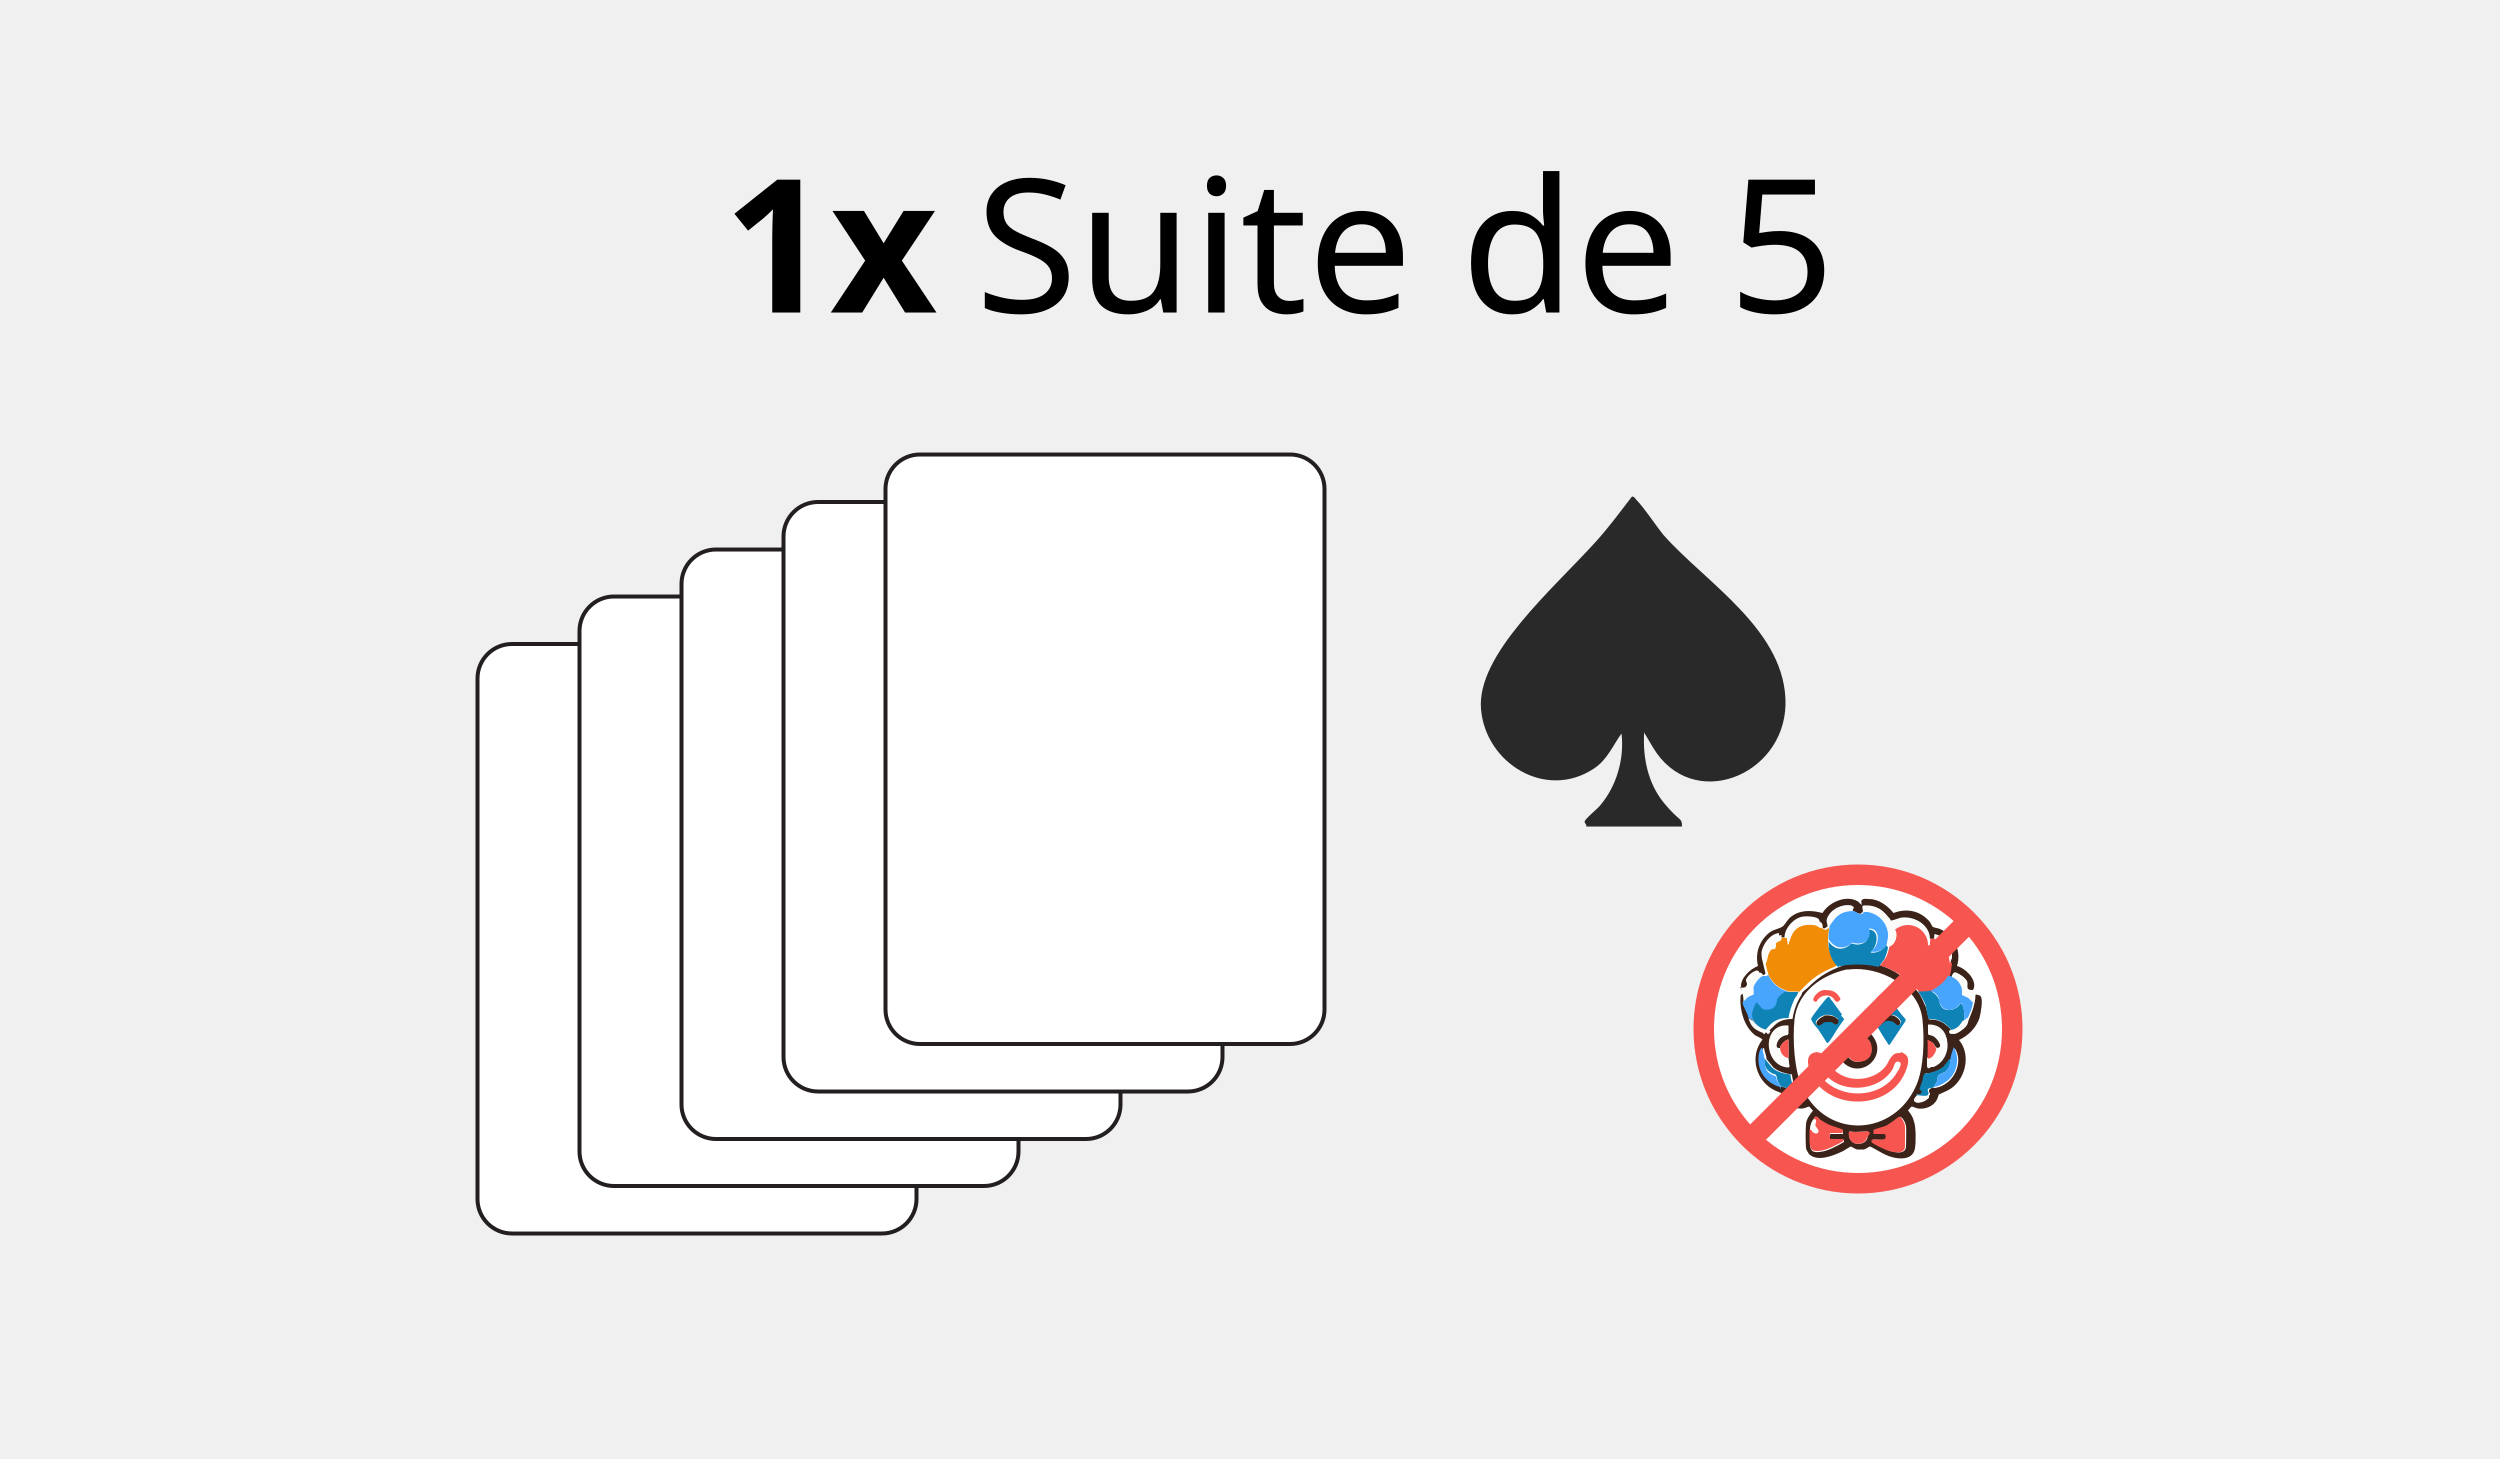
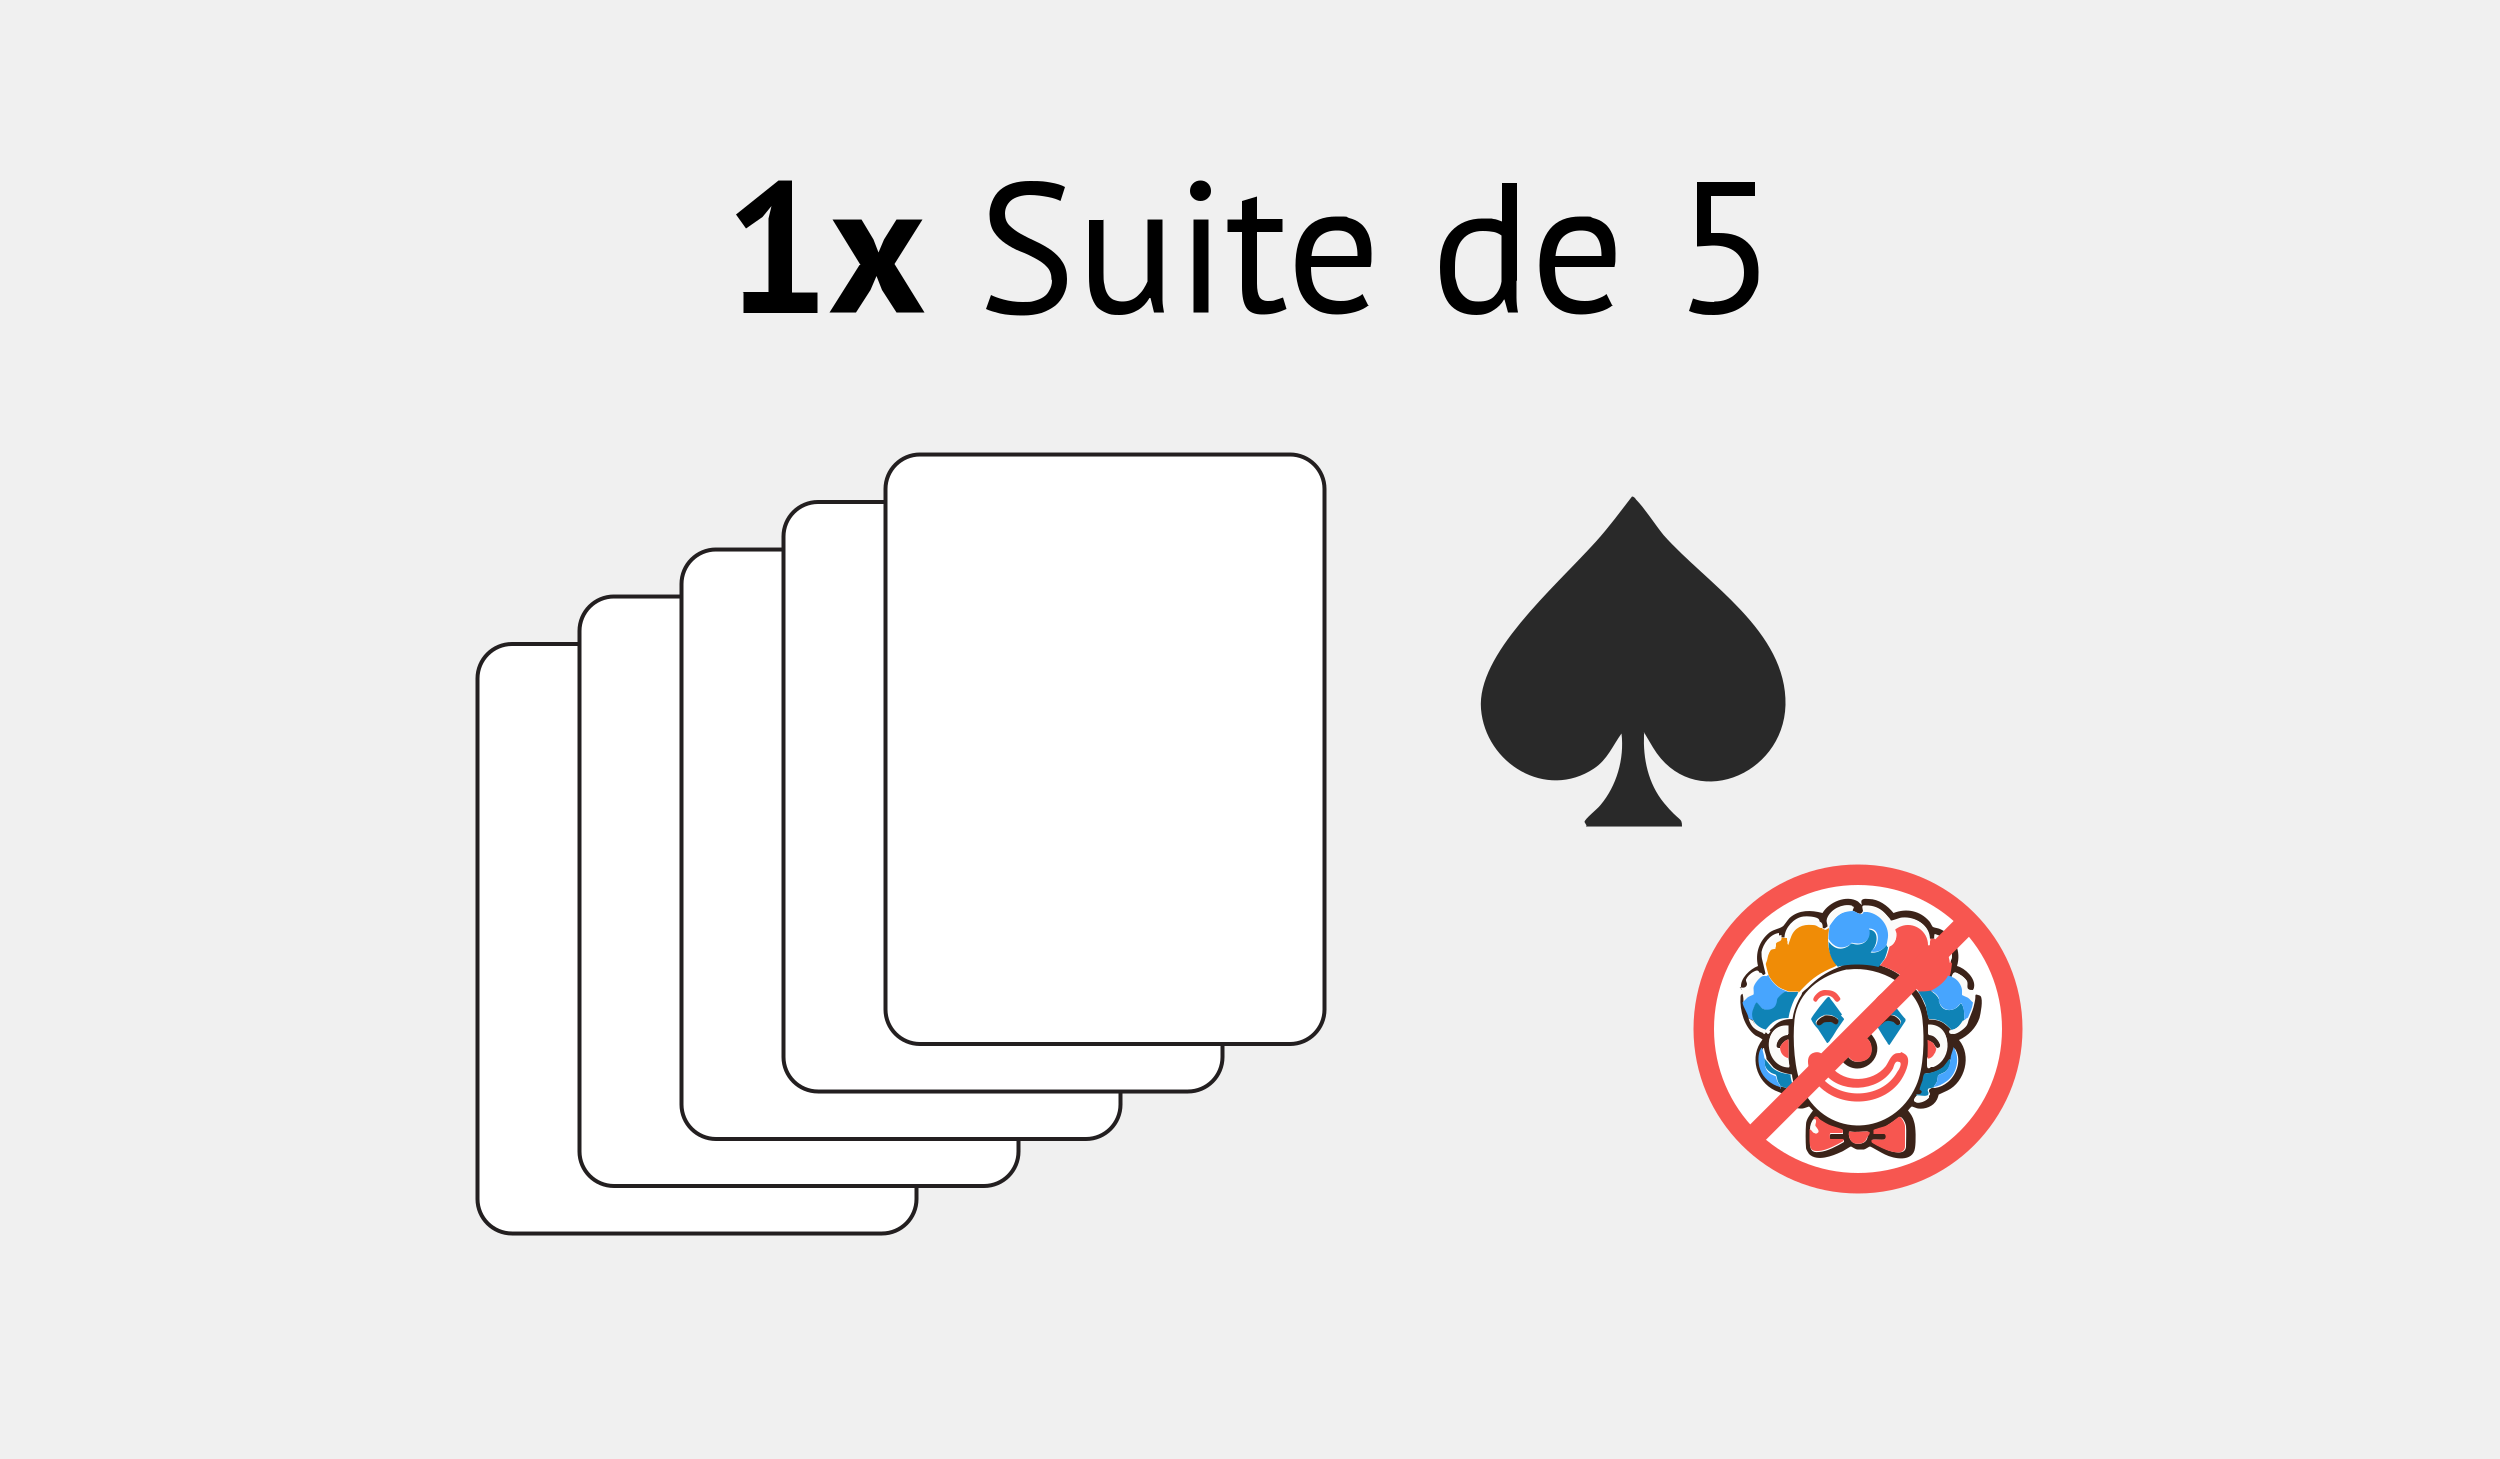
<svg xmlns="http://www.w3.org/2000/svg" id="Layer_1" version="1.1" viewBox="0 0 500 291.8">
  <g style="isolation: isolate;">
-     <text transform="translate(144.7 62.5)" style="font-family: PTSans-Bold, 'PT Sans'; font-size: 37.2px; font-weight: 700; isolation: isolate;">
-       <tspan x="0" y="0">1x</tspan>
-     </text>
-     <text transform="translate(185.4 62.5)" style="font-family: PTSans-Regular, 'PT Sans'; font-size: 37.2px; isolation: isolate;">
-       <tspan x="0" y="0" xml:space="preserve"> Suite de 5</tspan>
-     </text>
+     <g style="isolation: isolate;">
+       <path d="M148.5,58.4h5.2v-14.7l.6-2.5-1.8,2.2-3.3,2.3-2-2.8,8.5-6.8h2.7v22.4h5.1v4.1h-14.8v-4.1Z" />
+       <path d="M172.1,53l-5.6-9.1h5.8l2.4,4,1,2.6,1.1-2.6,2.5-4h5.2l-5.6,8.9,6,9.7h-5.6l-2.9-4.5-1.1-2.8-1.2,2.8-2.9,4.5h-5.3l6-9.5Z" />
+     </g>
+     <g style="isolation: isolate;">
+       <path d="M210.3,55.9c0-1-.3-1.9-.9-2.5-.6-.7-1.4-1.2-2.3-1.7-.9-.5-1.9-1-3-1.4-1.1-.4-2.1-1-3-1.6-.9-.6-1.7-1.4-2.3-2.3-.6-.9-.9-2.1-.9-3.6s.7-3.6,2.1-4.8c1.4-1.2,3.4-1.8,6-1.8s2.9.1,4.1.3c1.2.2,2.2.5,2.9.9l-.9,2.8c-.6-.3-1.4-.6-2.5-.8s-2.3-.4-3.7-.4-2.9.4-3.7,1.1-1.2,1.6-1.2,2.6.3,1.8.9,2.4c.6.6,1.4,1.2,2.3,1.7.9.5,1.9,1,3,1.5,1.1.5,2.1,1.1,3,1.7.9.7,1.7,1.4,2.3,2.4.6.9.9,2.1.9,3.4s-.2,2.1-.6,3c-.4.9-1,1.7-1.7,2.3-.8.6-1.7,1.1-2.8,1.5-1.1.3-2.3.5-3.7.5s-3.4-.1-4.6-.4c-1.2-.3-2.2-.6-2.8-.9l1-2.8c.6.3,1.4.6,2.5.9,1.1.3,2.4.5,3.8.5s1.6,0,2.3-.2c.7-.2,1.3-.4,1.9-.8s.9-.8,1.2-1.4c.3-.5.5-1.2.5-1.9Z" />
+       <path d="M220.7,43.9v10.6c0,1,0,1.8.2,2.5.1.7.3,1.3.6,1.8.3.5.6.8,1.1,1.1.5.2,1.1.4,1.8.4s1.3-.1,1.8-.3c.5-.2,1-.5,1.4-.9s.8-.8,1.1-1.3c.3-.5.6-1,.8-1.5v-12.4h3v13.3c0,.9,0,1.8,0,2.8s.2,1.8.3,2.5h-2l-.7-2.9h-.2c-.6,1-1.3,1.8-2.3,2.4s-2.2,1-3.7,1-1.9-.1-2.6-.4-1.4-.7-1.9-1.2c-.5-.6-.9-1.4-1.2-2.4-.3-1-.4-2.3-.4-3.8v-11.2h3Z" />
+       <path d="M238,38.2c0-.6.2-1.1.6-1.5s.9-.6,1.5-.6,1.1.2,1.5.6c.4.4.6.9.6,1.5s-.2,1-.6,1.4c-.4.4-.9.6-1.5.6s-1.1-.2-1.5-.6-.6-.8-.6-1.4ZM238.7,43.9h3v18.6h-3v-18.6Z" />
+       <path d="M245.5,43.9h2.9v-3.7l3-.9v4.5h5.1v2.6h-5.1v10.3c0,1.3.2,2.2.5,2.7s.9.8,1.6.8,1.2,0,1.6-.2c.4-.1.9-.3,1.5-.5l.7,2.3c-.7.3-1.4.6-2.2.8s-1.6.3-2.6.3c-1.5,0-2.6-.4-3.2-1.3-.6-.9-.9-2.3-.9-4.3v-10.9h-2.9v-2.6Z" />
+       <path d="M273.8,61c-.7.6-1.7,1.1-2.8,1.4-1.1.3-2.3.5-3.6.5s-2.6-.2-3.7-.7c-1-.5-1.9-1.1-2.6-2-.7-.9-1.2-1.9-1.5-3.1-.3-1.2-.5-2.5-.5-4,0-3.2.7-5.6,2.1-7.3,1.4-1.7,3.4-2.5,6.1-2.5s1.7,0,2.5.3c.8.2,1.6.5,2.3,1.1.7.5,1.2,1.3,1.6,2.2.4,1,.6,2.2.6,3.8s0,1.7-.2,2.7h-11.9c0,1.1.1,2.1.3,2.9.2.8.6,1.6,1,2.1.5.6,1.1,1,1.8,1.3.8.3,1.7.5,2.8.5s1.7-.1,2.5-.4c.8-.3,1.5-.6,1.9-1l1.1,2.2ZM267.4,46.1c-1.5,0-2.6.4-3.5,1.2-.9.8-1.4,2.1-1.6,3.9h9.2c0-1.9-.4-3.2-1.1-4-.7-.8-1.7-1.1-3-1.1Z" />
+       <path d="M303.3,56.1c0,1.3,0,2.4,0,3.4,0,1,.1,2,.3,3h-2l-.7-2.6h-.1c-.5.9-1.2,1.6-2.2,2.2-.9.6-2,.9-3.3.9-2.5,0-4.3-.8-5.5-2.3-1.2-1.6-1.8-4-1.8-7.3s.8-5.6,2.3-7.2c1.5-1.6,3.6-2.5,6.2-2.5s1.6,0,2.2.1c.5,0,1.1.3,1.7.5v-7.7h3v19.6ZM295.8,60.3c1.3,0,2.3-.3,3-1,.7-.7,1.3-1.7,1.5-3v-9.2c-.4-.3-1-.6-1.5-.7-.6-.1-1.3-.2-2.3-.2-1.7,0-3.1.6-4,1.7-1,1.1-1.5,2.9-1.5,5.4s0,2,.2,2.8c.2.9.4,1.6.8,2.2s.9,1.1,1.5,1.5c.6.4,1.3.5,2.2.5Z" />
+       <path d="M322.6,61c-.7.6-1.7,1.1-2.8,1.4-1.1.3-2.3.5-3.6.5s-2.6-.2-3.7-.7c-1-.5-1.9-1.1-2.6-2-.7-.9-1.2-1.9-1.5-3.1s-.5-2.5-.5-4c0-3.2.7-5.6,2.1-7.3,1.4-1.7,3.4-2.5,6.1-2.5s1.7,0,2.5.3c.8.2,1.6.5,2.3,1.1.7.5,1.2,1.3,1.6,2.2.4,1,.6,2.2.6,3.8s0,1.7-.2,2.7h-11.9c0,1.1.1,2.1.3,2.9.2.8.6,1.6,1,2.1.5.6,1.1,1,1.8,1.3.8.3,1.7.5,2.8.5s1.7-.1,2.5-.4c.8-.3,1.5-.6,1.9-1l1.1,2.2ZM316.2,46.1c-1.5,0-2.6.4-3.5,1.2-.9.8-1.4,2.1-1.6,3.9h9.2c0-1.9-.4-3.2-1.1-4-.7-.8-1.7-1.1-3.1-1.1Z" />
+       <path d="M342.9,60.3c1.7,0,3.1-.5,4.2-1.5s1.7-2.4,1.7-4.3-.6-3.2-1.7-4.1-2.6-1.3-4.6-1.3l-3.1.2v-12.9h11.6v2.8h-8.8v7.4h1.6c2.5,0,4.4.6,5.8,2,1.4,1.3,2.1,3.3,2.1,5.8s-.2,2.6-.7,3.7c-.5,1.1-1.1,2-1.9,2.7-.8.7-1.8,1.3-2.8,1.6-1.1.4-2.3.6-3.5.6s-2.1,0-2.8-.2c-.8-.1-1.5-.3-2.2-.6l.8-2.5c.6.2,1.2.4,1.8.5s1.5.2,2.4.2Z" />
+     </g>
  </g>
  <g>
    <g>
      <g>
        <circle cx="371.6" cy="205.8" r="31.8" style="fill: #fff;" />
        <g>
          <path d="M375.7,193c2.9.7,6.1,3,7.9,5.4.6.7,1.2,2.2,1.6,3.1.2.7.4,1.6.6,2.4,1.2,0,2.4.2,3.4,1.1,1,.8.8.8,1.1,1.1s0,.7.5.7c.7,0,2.3-1.2,2.6-1.8s.2-.8.5-1.4c.5-1.3.7-1.6,1-3s.1-1.1.2-1.6c0,0,.1-.2.5,0q.2,0,.5.2c.6.7,0,3.6-.2,4.4-.7,2-2.2,3.5-4.1,4.4,2.6,3.1,1.2,8.4-2.3,10.1s-1.7.6-1.7.6c0,0-.2.8-.4,1.2-.7,1.4-2.4,2-3.8,1.8-.2,0-1.1-.4-1.2-.4-.2,0-.7.7-.8.8.5.6,1,1.3,1.2,2.2.4,1.1.4,4.1.2,5.3-.4,2.9-4.2,2.2-6,1.3-.5-.2-2.8-1.6-3-1.6s-.8.5-1.2.6h-1.3c-.4,0-1.2-.6-1.3-.6-.2,0-1.6,1-2,1.1-1.7.8-4.8,2-6.4.4-.2-.4-.6-.8-.6-1.3-.1-1-.1-3.6,0-4.6,0-1,.8-2,1.4-2.8-.2-.1-.7-.8-.8-.8s-1,.4-1.3.4c-1.4.1-2.8-.5-3.6-1.7-.2-.4-.4-1.2-.5-1.3s-1.2-.5-1.4-.6c-3.8-1.8-5.2-6.8-2.5-10.2-.5-.4-1-.6-1.4-.8-2.2-1.6-3.2-5-3-7.7,0-.6.4-.7,1-.7.1.7,0,1.1.2,1.9.1,1.1.8,2,1.2,3.1.5,1.9,1.1,2.2,2.9,2.9,0,0,.1.5.5,0s0-.4,0-.5.5-.5.6-.6c1.1-1.3,2.3-1.7,4-1.7.2-1.4.6-2.6,1.2-3.8.2-.5.7-1,.7-1.4h0c0-.1.8-.8,1.1-1,1.9-1.9,3.6-3.1,6.1-4.1s.5-.2.7-.4,1.7-.2,1.9-.4c1.9-.2,4.3,0,6.2.4h0l-.5-.2ZM369.3,193.9c-4.9,1.1-9.8,4.4-10.4,10-.4,4-.1,10.3,1.7,14,4.9,10,18.1,9.4,22.6-.7,1.6-3.5,1.7-9.4,1.3-13.2-.6-6.7-8.6-10.9-14.8-10.1h-.4ZM385.5,211.8c0,.6-.1,1.2,0,1.8.5.2.6-.2.7-.2h.5c4-1.6,3.8-8.3-1-8.2v1.8s.7,0,1.2.4c.7.5,2,2.4.5,2.5,0-.1-.6-1.1-.7-1.2s-.8-.6-1-.5v3.7h-.2ZM356,209.6c-1.2.1-.7-1.2-.2-1.8.4-.6,1.3-1.1,1.9-1v-1.7c-5.5-.5-4.8,8.2.2,8.2,0,0-.2-1.4-.2-1.7v-3.7c-.6,0-1.7,1.2-1.7,1.7h0ZM390.1,211.8c-.5.4-.8,1.1-1.3,1.6-1,.8-2.4,1.3-3.7,1.3-.2.5-.2,1-.4,1.4,0,.4-.7,1.7-.6,1.8s.5,0,.4.6-.6.4-1,.4-.1.1-.1.2c-.2.1-.7.7-.6,1s.5.4.6.4c.6,0,1.8-.5,2.2-.8s.1-.2.2-.5.2-.1.2-.4-.5-.6,0-1,.7-.2,1-.2c1.1-.2,1.7-.5,2.6-1.2,1.9-1.6,2.8-4.7,1.3-6.8,0,.8-.5,1.6-.6,2.4h-.2ZM356,217.4h.2c.4,0,1.2,0,1.2.6s-.4.5,0,1.1c.2,1,2,1.6,2.9,1.1.5-.2-.4-1.1-.7-1.2-.5-.2-1,0-.7-.8s.2,0,.2-.1c.1-.2-.5-1.6-.5-1.9s-.2-.8-.2-1.3c-1.3-.2-2.6-.5-3.7-1.4l-1.4-1.7c0-.7-.4-1.4-.5-2.2-.2,0-.1,0-.2.1-.7,1-.6,3-.2,4.1.6,1.8,2.2,3.2,4,3.6h-.2ZM362.7,223.8c-.5.7-.7,1.3-.7,2.2v2.4c0,1.4.2,2.2,1.8,2,1.7-.1,3.6-1.2,5-2v-.4h-2.6c-.4,0-.4-1.2,0-1.2h2.4v-.7s-1.9-.7-2.3-.8c-.6-.2-1.7-.8-2.2-1.2s-.5-.6-.7-.6c-.4,0-.4.4-.6.5h-.1ZM374.7,226.8h2.3c.5,0,.5.8,0,1.1-.5.2-2.3-.1-2.5.1s0,.2,0,.4,2.6,1.4,3,1.6c1.1.4,3.5,1.1,3.7-.6,0-.8.1-3.5,0-4.2s-.8-2-1.3-1.8c-.8.6-1.8,1.3-2.6,1.8s-2.3.7-2.4.8,0,.6,0,.8h-.1ZM369.9,226.3c-.4.8.2,2.2,1.2,2.4s2.2-.1,2.4-1.2c0-.2.2-1.1,0-1.2-1.2,0-2.3.2-3.5,0h-.1Z" style="fill: #3b2319;" />
          <path d="M348.4,198s-.2-.2-.2-.5c-.2-1.8,1.8-3.7,3.4-4.3-.6-2.5.2-5,2.3-6.7,1-.7,1.9-.7,2.6-1.2.2,0,1-1.3,1.4-1.7,1.9-1.7,4.3-1.6,6.6-1,1.3-2.2,4.8-3.7,7.1-2.3.2.2.5.5.8.7-.5-1.3.4-1.3,1.4-1.2,1.9,0,3.7,1.3,4.9,2.8,2.6-1,5.3-.5,7.2,1.7.2.2.5,1,.7,1.1.4.2,1.1.2,1.6.5,2.8,1.3,4.1,4.4,3.2,7.3,1.6.4,3.8,2.5,3.4,4.3,0,.2-.2.4-.2.5-1.9.2-1-.8-1.3-1.8-.2-.5-1.1-1.2-1.6-1.4-.8-.5-1.1-.4-1.4.6-.2,0-.6,0-.8-.2.2-.7.4-1.8.5-2.6s.4-.8.4-1.4c0-1.9-1.6-4-3.5-4.3,0,.2-.1.6,0,.8-.4.1-.7.1-1.1,0,0-2.8-2.8-4.4-5.3-4.2-.7,0-1.9.7-2.5.6,0,0-.7-1-.8-1.2-.8-1-2-1.7-3.5-1.8s-1.3,0-1.1,1.1c0,0-.2.4-.4.5-.6.2-1.2-.5-1.9-.6-.1-.5.5-.8,0-1-1.8-.4-4.2.7-4.9,2.6-.2.7,0,.7.1,1.4v.2c-.4.2-.5.6-1.1.2s-.2-.2-.2-.2c-.4-.5-.1-1.3-.6-1.6-.6-.4-2.2-.5-2.9-.4-1.9.2-3.8,2.3-3.8,4.2-.4,0-.7,0-1.1-.2v-.7c-1.8.2-3.2,2.2-3.5,3.8,0,.7,0,1.1.2,1.8s.4,1.8.6,2.5c-.4.5-.6.2-1,.2-.4-.8-.5-1-1.3-.6s-1.4,1.1-1.6,1.6c-.1.5.5.8,0,1.4-.4.4-1,.2-1.3.1h0l.5.5Z" style="fill: #3b2319;" />
          <path d="M352.8,195.3c-.7,0-1.8,1.7-1.9,2.4s0,1.2,0,1.3-1.1.4-1.2.6l-1,1c0-.7,0-1.1-.2-1.9s0-.7,0-.8c.5.1,1,.2,1.3-.1s0-1,0-1.4c.1-.5,1.2-1.4,1.6-1.6.8-.4,1-.4,1.3.6h.1Z" style="fill: #fbfbf9;" />
          <path d="M390.4,195.4c.4-1,.5-1.1,1.4-.6s1.3,1,1.6,1.4c.4.8-.6,1.9,1.3,1.8,0,.1.1.6,0,1s-.1,1.1-.2,1.6c-.4-.2-.7-.7-1.1-1s-1-.4-1.1-.5,0-.7,0-1c0-1.1-1-2.3-2-2.6h.1Z" style="fill: #fbfbf9;" />
          <path d="M364.5,185.6s0,.2.2.2c.5.4.6,0,1.1-.2,0,.8-.2,1.4-.2,2.4,0,1.9.6,3.6,1.9,5-.2,0-.2.2-.7.4-2.5,1-4.3,2.2-6.1,4.1s-.8.8-1,.8,0,0,0,0h-2l-1.2-.5c-1.1-.4-2.3-1.7-2.8-2.8-.2-.7-.5-1.8-.6-2.5.2-.5.2-1.1.5-1.6s.4-1,.5-1.1c.2-.4.8-.2,1-.4s0-.6.1-1c.2-.5,1.1-.4,1.1-1,.2.2.7.2,1.1.2,0,0,0,.6.1.6l.2.2s.5-1.3.5-1.6c.8-1.9,2.4-2.6,4.3-2.4.7,0,1,.4,1.6.6s.4,0,.4,0h0v.2Z" style="fill: #f08c06;" />
          <path d="M377.6,189.2c1.2-.1,1.8-1.4,1.7-2.5,0-.2-.4-.8-.2-1s.8-.6,1.1-.6c2.6-1.1,5.4,1,5.5,3.7.2,0,.4-.7.4-1.1.4.1.7.1,1.1,0,0,.2,1.4,1.2,1.7,1.6.7.8,1.1,1.9,1.3,2.9,0,.1,0,.4.2.5-.1.7-.2,1.9-.5,2.6-.4,1.1-2.3,2.6-3.4,3-.8.2-1.8.2-2.6.2-1.7-2.4-5-4.6-7.9-5.4l1.2-1.6c.2-.4.7-1.9.7-2.3h-.2Z" style="fill: #f75650;" />
          <path d="M365.5,188c1,1.6,2.5,2.3,4.2,1.2.2-.1.4-.5.6-.5s.6.2,1,.2c1.8.1,2.8-1.3,2.3-3,2.2,0,2,2.6,1,4s-.5.4-.6.6c1.4.2,2.4-.4,3.2-1.4s.2,0,.2,0c0,0,.2.2.2.4,0,.4-.5,1.9-.7,2.3l-1.2,1.6c-1.9-.5-4.3-.6-6.2-.4-.2,0-1.8.2-1.9.4-1.4-1.4-1.9-3-1.9-5h0v-.2Z" style="fill: #0f83b6;" />
          <path d="M353.7,195.1c.5,1.1,1.7,2.4,2.8,2.8l1.2.5h-.7c-.5.1-1.2,1-1.3,1.4s0,1-.2,1.4c-.5.8-2,1.1-2.9.6s-1.1-1.2-1.2-1.2c-.2,0-.7,1.2-.7,1.4-.1.6,0,1.4,0,2-.5,0-.6-.2-1-.4-.2-1.1-1-2-1.2-3.1l1-1c.2-.2,1.1-.5,1.2-.6s0-1,0-1.3c0-.7,1.3-2.3,1.9-2.4s.6.2,1-.2h.2Z" style="fill: #47a5fe;" />
          <path d="M357.6,198.4h2c0,.6-.5,1-.7,1.4-.6,1.3-1,2.5-1.2,3.8-1.7,0-2.9.4-4,1.7s-.6.6-.6.6c-1-.2-2.2-1.1-2.5-2s-.2-1.4,0-2,.5-1.3.7-1.4.8,1,1.2,1.2c.8.5,2.2.2,2.6-.6s.2-1.1.4-1.4,1-1.2,1.4-1.3.5,0,.7,0h-.1Z" style="fill: #0f83b6;" />
          <path d="M386.2,198.2c.7.5,1.2.8,1.6,1.7.1.5.1,1,.4,1.3.7,1.2,2.6,1,3.5,0s.1-.7.5-.5c.7.5.8,2.6.6,3.4,0,0-.4.6-.5.7-.6.6-1.2,1.1-2,1.2-.1-.2-.8-.8-1.1-1.1-1-.8-2-1.1-3.4-1.1-.4-.7-.4-1.6-.6-2.4-.2-1-1-2.3-1.6-3.1.8,0,1.8,0,2.6-.2h0Z" style="fill: #0f83b6;" />
          <path d="M390.4,195.4c1.1.4,1.9,1.6,2,2.6v1s.8.4,1.1.5c.4.2.7.7,1.1,1-.2,1.4-.5,1.7-1,3-.2.1-.4.4-.6.5s-.2,0-.2,0c.2-.7,0-2.8-.6-3.4l-.5.5c-.8,1.1-2.6,1.3-3.5,0s-.2-1-.4-1.3c-.2-.8-.8-1.2-1.6-1.7,1.1-.4,3-1.9,3.4-3,.2.2.6.1.8.2h-.1Z" style="fill: #47a5fe;" />
          <path d="M374.7,226.8v-.8c0-.1,2-.7,2.4-.8,1-.5,1.8-1.2,2.6-1.8.5-.4,1.3,1.4,1.3,1.8v4.2c-.2,1.7-2.6,1-3.7.6s-3-1.4-3-1.6v-.4c.2-.2,2,0,2.5-.1.5-.2.4-1.1,0-1.1h-2.3.1Z" style="fill: #f75650;" />
          <path d="M362.7,223.8c.1-.2.2-.6.6-.5s.5.5.7.6c.6.4,1.6,1,2.2,1.2s2.2.7,2.3.8c.2.2,0,.6,0,.7h-2.4c-.2,0-.2,1.2,0,1.2h2.6v.4c-1.4.8-3.4,1.9-5,2-1.6.1-1.7-.6-1.8-2v-2.4c.5.1.7,1.2,1.4.7.6-.4-.4-1.1-.4-1.4s.7-1.4-.4-1.4h.1Z" style="fill: #f75650;" />
          <path d="M387.3,209.6c1.6,0,.2-2-.5-2.5-.4-.2-1.2-.2-1.2-.4v-1.8c4.9-.2,4.9,6.6,1,8.2h-.5c-.1,0-.2.4-.7.2v-1.8c.6,0,1.2-.5,1.4-1s.4-1,.4-1.1h.1Z" style="fill: #fbfbf9;" />
          <path d="M357.6,211.8c0,.2.4,1.6.2,1.7-4.9,0-5.8-8.6-.2-8.2v1.7c-.7,0-1.6.5-1.9,1-.4.6-.8,1.9.2,1.8,0,.2.2,1.1.4,1.2.2.5.8.7,1.3.8h0Z" style="fill: #fbfbf9;" />
          <path d="M353,211.8l1.4,1.7c1.1,1,2.4,1.2,3.7,1.4,0,.5.1.8.2,1.3s.7,1.7.5,1.9-.2,0-.2.1c-.2.8.2.7.7.8-.6.5-1.4.1-2,0-.2-.7,0-.6,0-1.1s-.7-.5-1.2-.6c-.1-.5-.5-.7-.6-1.2s-.2-1.1-.4-1.2-.8-.2-1.1-.5c-1.2-.8-1.1-1.8-1.2-3h0v.2Z" style="fill: #0f83b6;" />
          <path d="M390.1,211.8h0c0,1.1-.2,1.9-1.1,2.6-.4.2-1.4.6-1.4.7s-.1.8-.2,1.2c-.2.5-.5.7-.7,1.2-.2,0-.8.2-1,.2-.4.5.1.7,0,1,0,.2-.1.2-.2.4-.7.2-1.6,0-2.3,0,0,0,0-.1.1-.2.4,0,.8,0,1-.4s-.4-.5-.4-.6c0-.2.5-1.6.6-1.8.1-.5.1-1,.4-1.4,1.2,0,2.8-.6,3.7-1.3.5-.5,1.2-1.6,1.3-1.6h.2Z" style="fill: #0f83b6;" />
          <path d="M386.7,217.5c.2-.5.5-.7.7-1.2,0-.2.2-1.1.2-1.2s1.1-.5,1.4-.7c.7-.6,1-1.6,1.1-2.5h0c0-1,.5-1.7.6-2.5,1.4,2.2.7,5.3-1.3,6.8-1,.7-1.6,1-2.6,1.2h-.1Z" style="fill: #47a5fe;" />
          <path d="M356,217.4c-1.8-.5-3.4-1.8-4-3.6-.4-1.1-.5-3.1.2-4.1,0,0,0-.2.2-.1.2.7.4,1.4.5,2.2.1,1.2,0,2.2,1.2,3,.2.1,1,.4,1.1.5,0,.1.2,1,.4,1.2s.5.7.6,1.2h-.2v-.2Z" style="fill: #47a5fe;" />
          <path d="M369.9,226.3c1.2.2,2.3,0,3.5,0s.1,1,0,1.2c-.2,1.1-1.4,1.4-2.4,1.2s-1.4-1.6-1.2-2.4h.1Z" style="fill: #f75650;" />
          <path d="M356,209.6c0-.5,1-1.7,1.7-1.7v3.7c-.5,0-1-.4-1.3-.8s-.4-1.1-.4-1.2h0Z" style="fill: #f75650;" />
          <path d="M387.3,209.6s-.2,1-.4,1.1c-.2.5-.8,1.1-1.4,1,0-1.2.1-2.5,0-3.7.1-.1.8.4,1,.5s.7,1.1.7,1.2h.1Z" style="fill: #f75650;" />
          <path d="M390.1,206c.8,0,1.6-.6,2-1.2s.5-.7.5-.7h.2c.2-.1.5-.4.6-.5-.1.5,0,.8-.5,1.4s-1.9,1.9-2.6,1.8-.4-.6-.5-.7h.2Z" style="fill: #fbfbf9;" />
          <path d="M350.6,204.1c.2,1,1.6,1.8,2.5,2v.5c-.4.5-.4,0-.5,0-1.7-.7-2.3-1.1-2.9-2.9.4,0,.5.5,1,.4h-.1Z" style="fill: #fbfbf9;" />
          <path d="M362.7,223.8c1,0,.2,1.1.4,1.4s1,1.1.4,1.4c-.6.5-.8-.6-1.4-.7,0-.8.2-1.4.7-2.2h0Z" style="fill: #fbfbf9;" />
          <path d="M357.4,219.2c.7,0,1.4.4,2,0,.4.1,1.2,1,.7,1.2-.8.5-2.5-.1-2.9-1.1h.1Z" style="fill: #fbfbf9;" />
          <path d="M385.8,219.2c0,.1,0,.2-.2.5-.4.5-1.6,1-2.2.8s-.6-.4-.6-.4c0-.2.5-.8.6-1,.7,0,1.6.2,2.3,0h.1Z" style="fill: #fbfbf9;" />
          <path d="M359.6,198.3h-.4c0-.1.2,0,.4,0Z" style="fill: #47a5fe;" />
          <path d="M370.5,182.2c.7,0,1.3.8,1.9.6.1,0,.4-.5.4-.5h1c2.5.5,4.4,3,4,5.6,0,0-.2.8-.2,1s-.1,0-.2,0c-.8,1.1-1.9,1.7-3.2,1.4,0-.2.5-.4.6-.6,1.1-1.3,1.2-4-1-4,.5,1.7-.5,3.1-2.3,3s-.7-.2-1-.2-.4.4-.6.5c-1.7,1-3.2.4-4.2-1.2,0-1,.1-1.6.2-2.4v-.2c.7-1,1.3-2,2.5-2.6s1.7-.6,2.3-.5h-.1Z" style="fill: #47a5fe;" />
          <path d="M372.8,182.4c-.2-1.2-.1-1.2,1.1-1.1s2.5.8,3.5,1.8.7,1.1.8,1.2c.5.1,1.8-.6,2.5-.6,2.5-.2,5.3,1.3,5.3,4.2s-.1,1-.4,1.1c0-2.8-2.9-4.8-5.5-3.7-.1,0-1,.5-1.1.6s.2.7.2,1c.1,1.1-.5,2.4-1.7,2.5,0,0-.1-.2-.2-.4,0,0,.2-.8.2-1,.6-2.5-1.3-5.2-4-5.6h-1,.1Z" style="fill: #fbfbf9;" />
          <path d="M364.5,185.6h-.4c-.6-.2-.7-.6-1.6-.6-2-.2-3.6.5-4.3,2.4s-.5,1.6-.5,1.6l-.2-.2v-.6c-.1-1.9,1.7-4.1,3.7-4.2.7,0,2.2,0,2.9.4s.2,1.2.6,1.6h0l-.2-.2Z" style="fill: #fbfbf9;" />
          <path d="M370.5,182.2c-.5,0-1.8.2-2.3.5-1.2.6-1.8,1.6-2.5,2.6,0-.7-.5-.7-.1-1.4.6-1.8,3-3,4.9-2.6.6,0,0,.5,0,1h0Z" style="fill: #fbfbf9;" />
          <path d="M390.1,192.6c-.2,0-.2-.2-.2-.5-.2-1.1-.6-2.2-1.3-2.9s-1.7-1.3-1.7-1.6.1-.6,0-.8c1.9.4,3.4,2.4,3.5,4.3,0,.6-.2,1-.4,1.4h.1Z" style="fill: #fbfbf9;" />
          <path d="M353,192.6c0-.7-.2-1.1-.2-1.8.1-1.8,1.7-3.6,3.5-3.8v.7c0,.7-.8.5-1.1,1s0,.8-.1,1-.7,0-1,.4-.4.8-.5,1.1c-.1.5-.2,1.1-.5,1.6h-.1Z" style="fill: #fbfbf9;" />
          <path d="M380.2,210.6c-.2,0-.8,0-1.1.1-1,.4-1.4,1.8-2,2.6-2.6,3.2-8.2,3.4-10.8.1-.8-1.1-1.6-3.4-3.4-2.9-2.5.6-.8,4.4.1,5.8,4,5.3,13,5.4,17,0,.8-1.1,2.3-4,1.3-5.2-.1-.2-.8-.6-1.1-.7h-.1Z" style="fill: #f75650;" />
          <path d="M368.2,203.1c.1.2.7.6.6.8-.5.7-1,1.4-1.4,2s-.8,1.4-1.3,2c0,.1-.5.8-.7.7l-1.8-2.8c-.6-.6-1.1-1.3-1.4-2,.2-.6,3.1-4.3,3.4-4.4s.4.2.5.4c.7.8,1.6,2.2,2.3,3.1h0ZM364.8,203.1c-.6,0-2.3,1.3-1.4,1.8.5.4.8-.4,1.3-.5.5-.2,1-.2,1.4-.1.5,0,1.1,1,1.4.2s0-.8-.5-1.1c-.6-.5-1.6-.5-2.3-.4h0Z" style="fill: #0f83b6;" />
          <path d="M374.8,204.3s-.2-.2-.2-.5c0-.6.7-.8.8-1.4.5-.6.8-.7,1.1-1.4.2,0,.4-.2.4-.4h0c0-.2.6-1.1.8-1s2.8,3.7,3.4,4.2v.4l-3.2,4.8c-.1,0-.4-.2-.4-.4-.7-1-1.4-2.2-2-3.2l-.6-1h0ZM376,203.6c-.2.2-.6,1,0,1.1.7.2,1-1.2,2.8-.4.5.2.7,1,1.2.5.7-.6-.7-1.7-1.3-1.8-.7-.1-2,0-2.6.5h0Z" style="fill: #0f83b6;" />
          <path d="M370.6,205.9c1.8-.2,3.2,0,4.2,1.7,2.3,3.5-1.8,7.7-5.4,5.5-2.8-1.7-2.2-6.6,1.2-7.1h0ZM369.9,207.8h-.2c-.4.2-.7,1.4-.7,1.9,0,1.1,1,2.5,2,2.6,2.2.2,3.6-1,3.2-3.1-.2-1.7-2-2.5-3.5-2-.5.1-.5.2-.7.6h-.1Z" style="fill: #3b2319;" />
          <path d="M377.4,198c.6,0,1.6.2,2,.6s1.2,1.2.7,1.7-1-.6-1.4-.8-1.4-.4-1.9,0c-.5.2-1,1.6-1.6,1s1.3-2.2,2.2-2.2h0v-.2Z" style="fill: #f75650;" />
          <path d="M365.1,198c1,0,1.9.2,2.5,1s.6.8.2,1.2c-.6.6-1-.5-1.3-.7-.7-.6-1.8-.5-2.5,0s-.6,1.2-1.2.7.8-1.8,1.3-2,.6-.2.8-.2h.1Z" style="fill: #f75650;" />
          <path d="M364.8,203.1c.7-.1,1.7,0,2.3.4s.7.6.5,1.1c-.4.7-1-.1-1.4-.2-.5,0-1.1,0-1.4.1-.4.2-.7.8-1.3.5-.8-.5.8-1.7,1.4-1.8h0Z" style="fill: #3b2319;" />
          <path d="M376,203.6c.6-.6,1.8-.7,2.6-.5.5.1,2,1.2,1.3,1.8-.5.4-.8-.2-1.2-.5-.6-.2-1.2-.4-1.8,0s-.4.6-1,.4-.2-.8,0-1.1h0Z" style="fill: #3b2319;" />
          <path d="M369.6,208c.2-.4.7-.7,1.2-.8,1.6-.5,3.2.4,3.5,2,.4,2.2-1.1,3.4-3.2,3.1-1.1-.1-2-1.6-2-2.6s.4-1.7.7-1.9.2,0,.2,0c-.5.7-.5,1.7.6,1.2.1-.5,1.3-.8.8-1.4s-1.1,0-1.4.2h0l-.5.2h.1ZM372.6,207.3c-.6-.4-1,.5-.5.7.5.4.7-.6.5-.7ZM370.2,210.1c.4-.7-.6-1-.8-.6-.4.5.5,1.1.8.6Z" style="fill: #f75650;" />
          <path d="M369.9,207.8c.4-.2,1.1-.7,1.4-.2s-.7,1-.8,1.4c-1.1.5-1.1-.4-.6-1.2h0Z" style="fill: #fbfbf9;" />
          <path d="M370.2,210.1c-.2.5-1.1,0-.8-.6s1.2,0,.8.6Z" style="fill: #fbfbf9;" />
          <path d="M372.6,207.3c.2.1,0,1.1-.5.7s0-1.1.5-.7Z" style="fill: #fbfbf9;" />
          <path d="M379.9,212.4h0c.6.2-.1,1.6-.4,1.9-3.2,5.9-12.7,5.8-16,0-.2-.5-1.2-1.9,0-1.9s.8,1.4,1.1,1.8c2.9,4.7,11.2,4.4,14-.5.2-.5.4-1.7,1.2-1.3" style="fill: #fff;" />
        </g>
        <path d="M371.6,172.9c-18.2,0-32.9,14.8-32.9,32.9s14.8,32.9,32.9,32.9,32.9-14.8,32.9-32.9-14.8-32.9-32.9-32.9ZM371.6,234.6c-15.8,0-28.8-12.8-28.8-28.8s12.8-28.8,28.8-28.8,28.8,12.8,28.8,28.8-12.8,28.8-28.8,28.8Z" style="fill: #f75650;" />
        <rect x="339.7" y="204.3" width="63.8" height="4.4" transform="translate(-37.2 323.2) rotate(-45)" style="fill: #f75650;" />
      </g>
      <g>
        <rect x="95.5" y="128.8" width="87.8" height="117.9" rx="6.9" ry="6.9" style="fill: #fff; stroke: #231f20; stroke-miterlimit: 10; stroke-width: .8px;" />
        <rect x="115.9" y="119.3" width="87.8" height="117.9" rx="6.9" ry="6.9" style="fill: #fff; stroke: #231f20; stroke-miterlimit: 10; stroke-width: .8px;" />
        <rect x="136.3" y="109.9" width="87.8" height="117.9" rx="6.9" ry="6.9" style="fill: #fff; stroke: #231f20; stroke-miterlimit: 10; stroke-width: .8px;" />
        <rect x="156.7" y="100.4" width="87.8" height="117.9" rx="6.9" ry="6.9" style="fill: #fff; stroke: #231f20; stroke-miterlimit: 10; stroke-width: .8px;" />
        <rect x="177.1" y="90.9" width="87.8" height="117.9" rx="6.9" ry="6.9" style="fill: #fff; stroke: #231f20; stroke-miterlimit: 10; stroke-width: .8px;" />
      </g>
    </g>
    <path d="M317.3,165.1l-.4-.7c0-.6,2.6-2.6,3.2-3.4,3.2-3.8,4.8-9.2,4.2-14.3-1.8,2.5-2.8,5.2-5.5,7-9.6,6.4-21.7-1-22.6-11.9s14.3-23.9,23-33.5c2.6-2.9,4.9-6,7.2-9,.4,0,.7.4.8.6,1.7,1.7,3.8,5,5.5,7.1,8.6,9.7,24.7,19.2,24.4,34-.4,14.3-18.7,21.5-26.5,8.5s-1.2-3.2-1.8-2.6c-.2,4.8.8,9.8,4,13.7s3.6,2.8,3.6,4.7h-19.4.2Z" style="fill: #292929;" />
  </g>
</svg>
